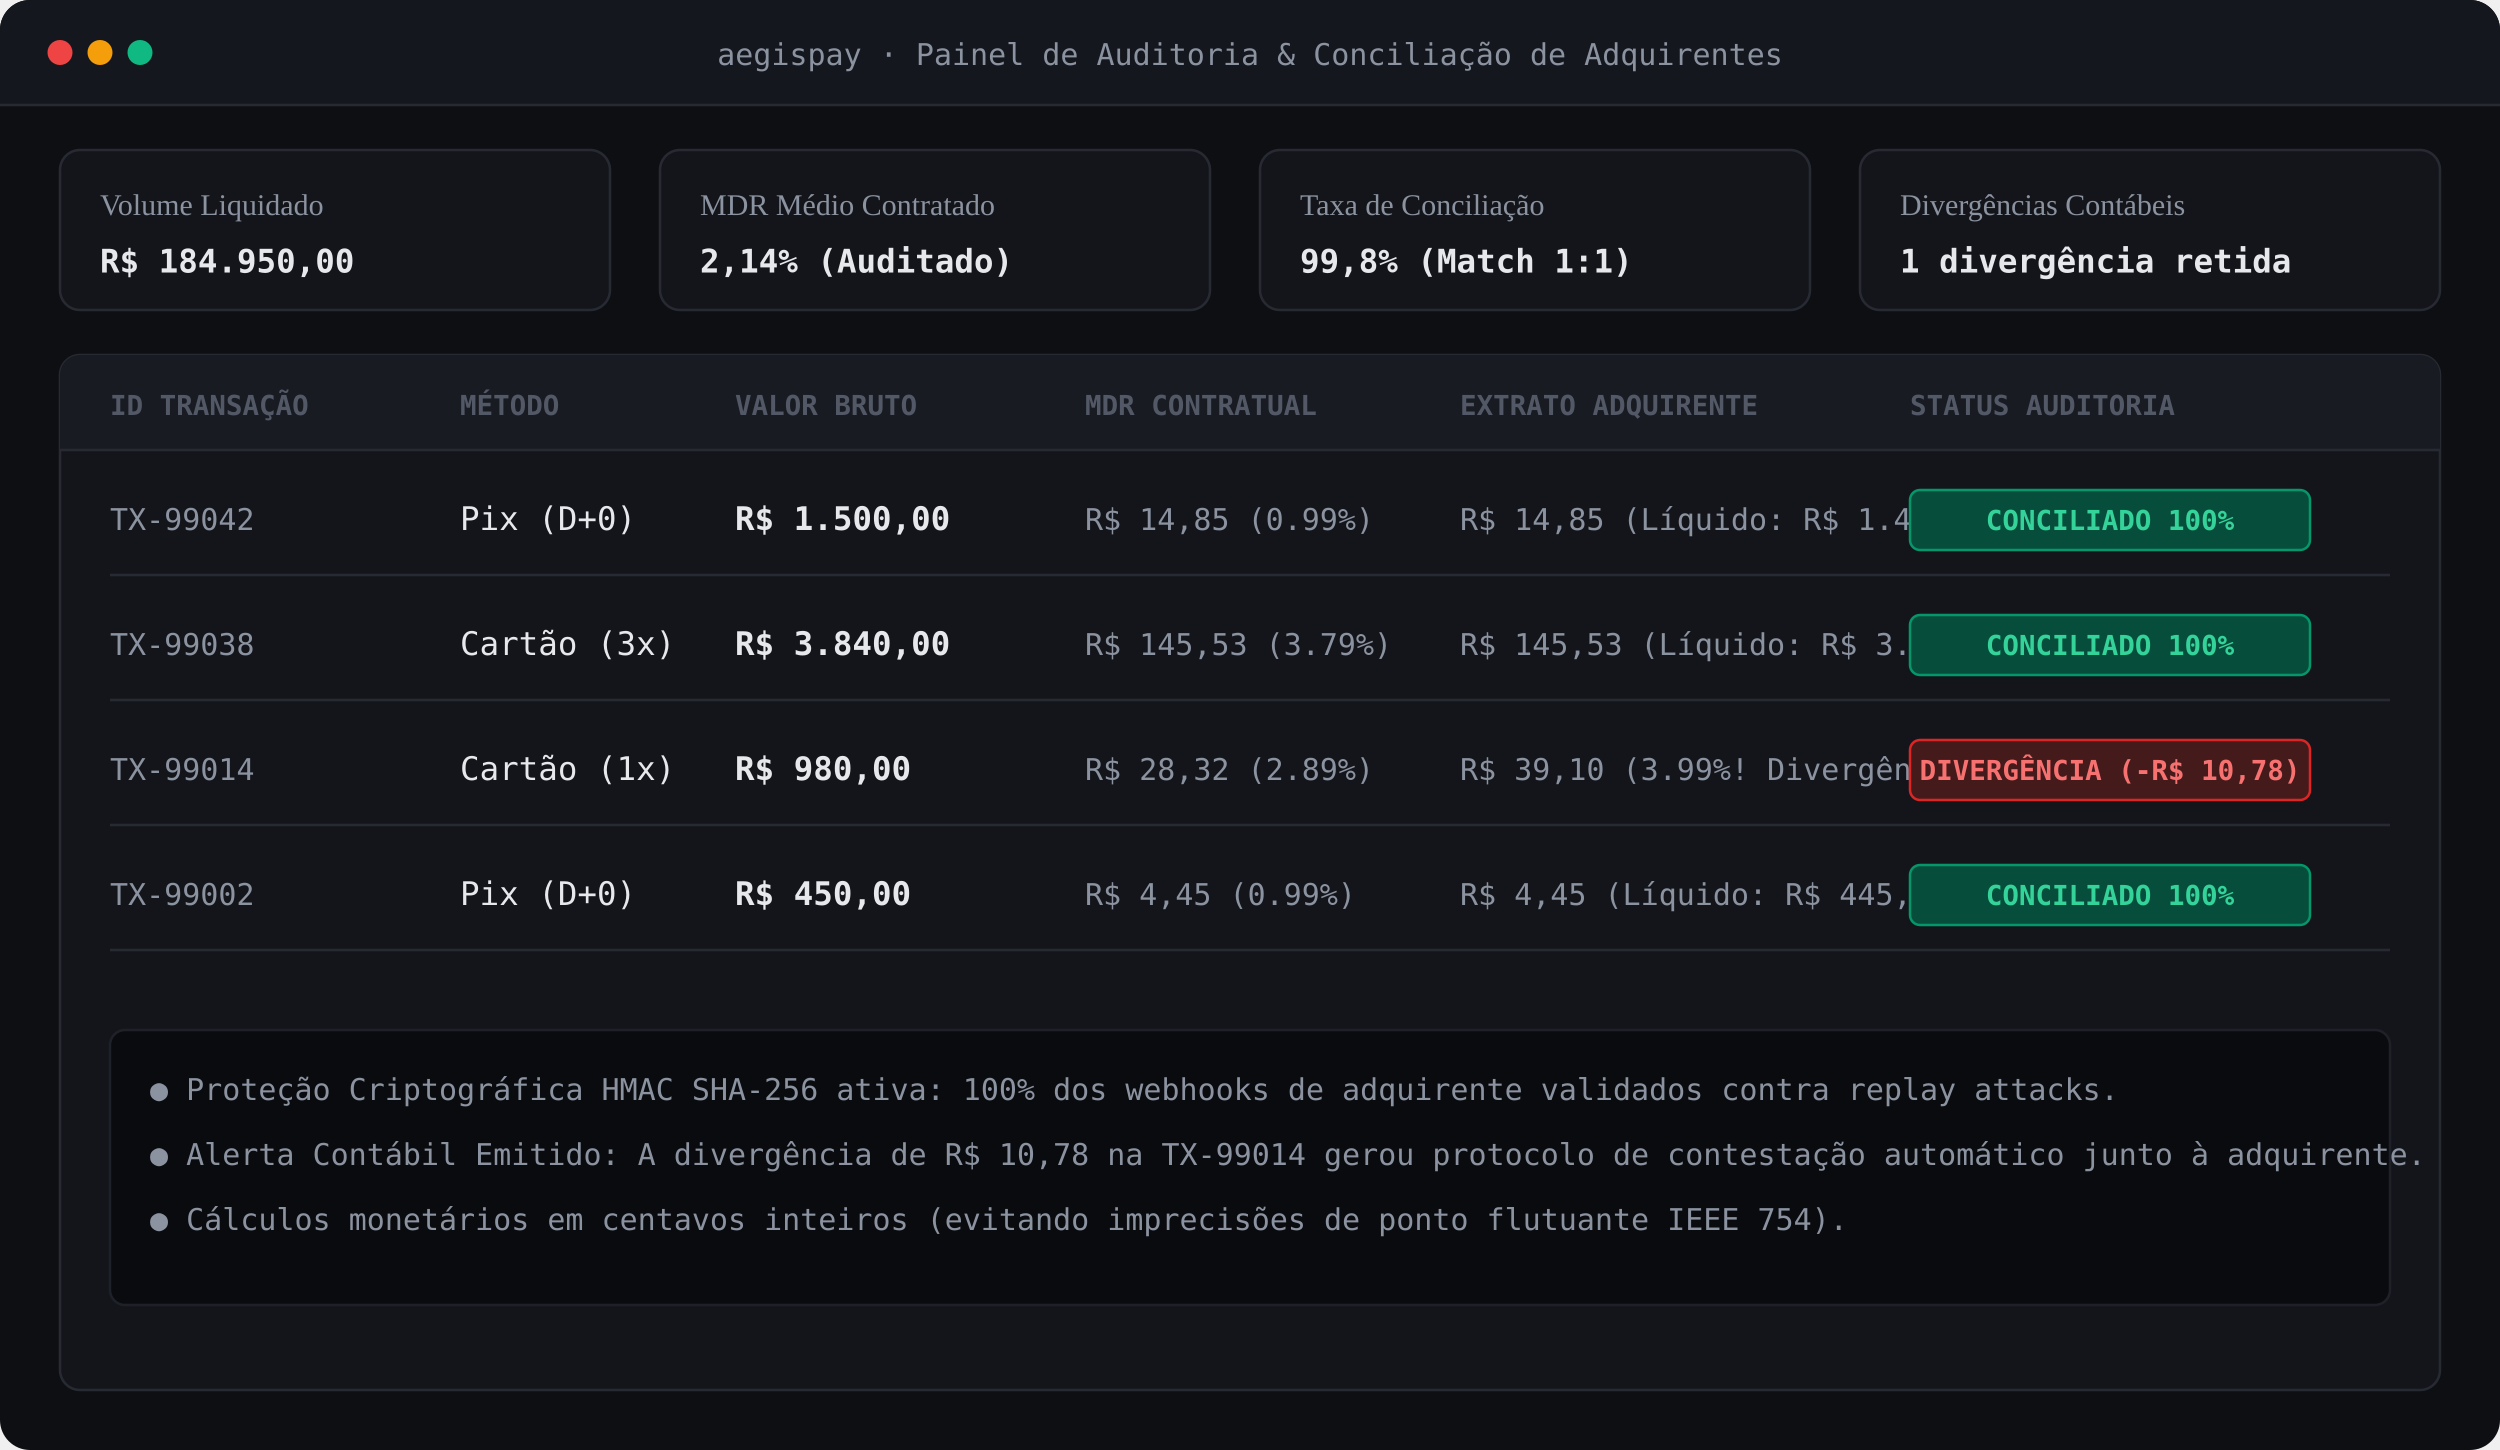
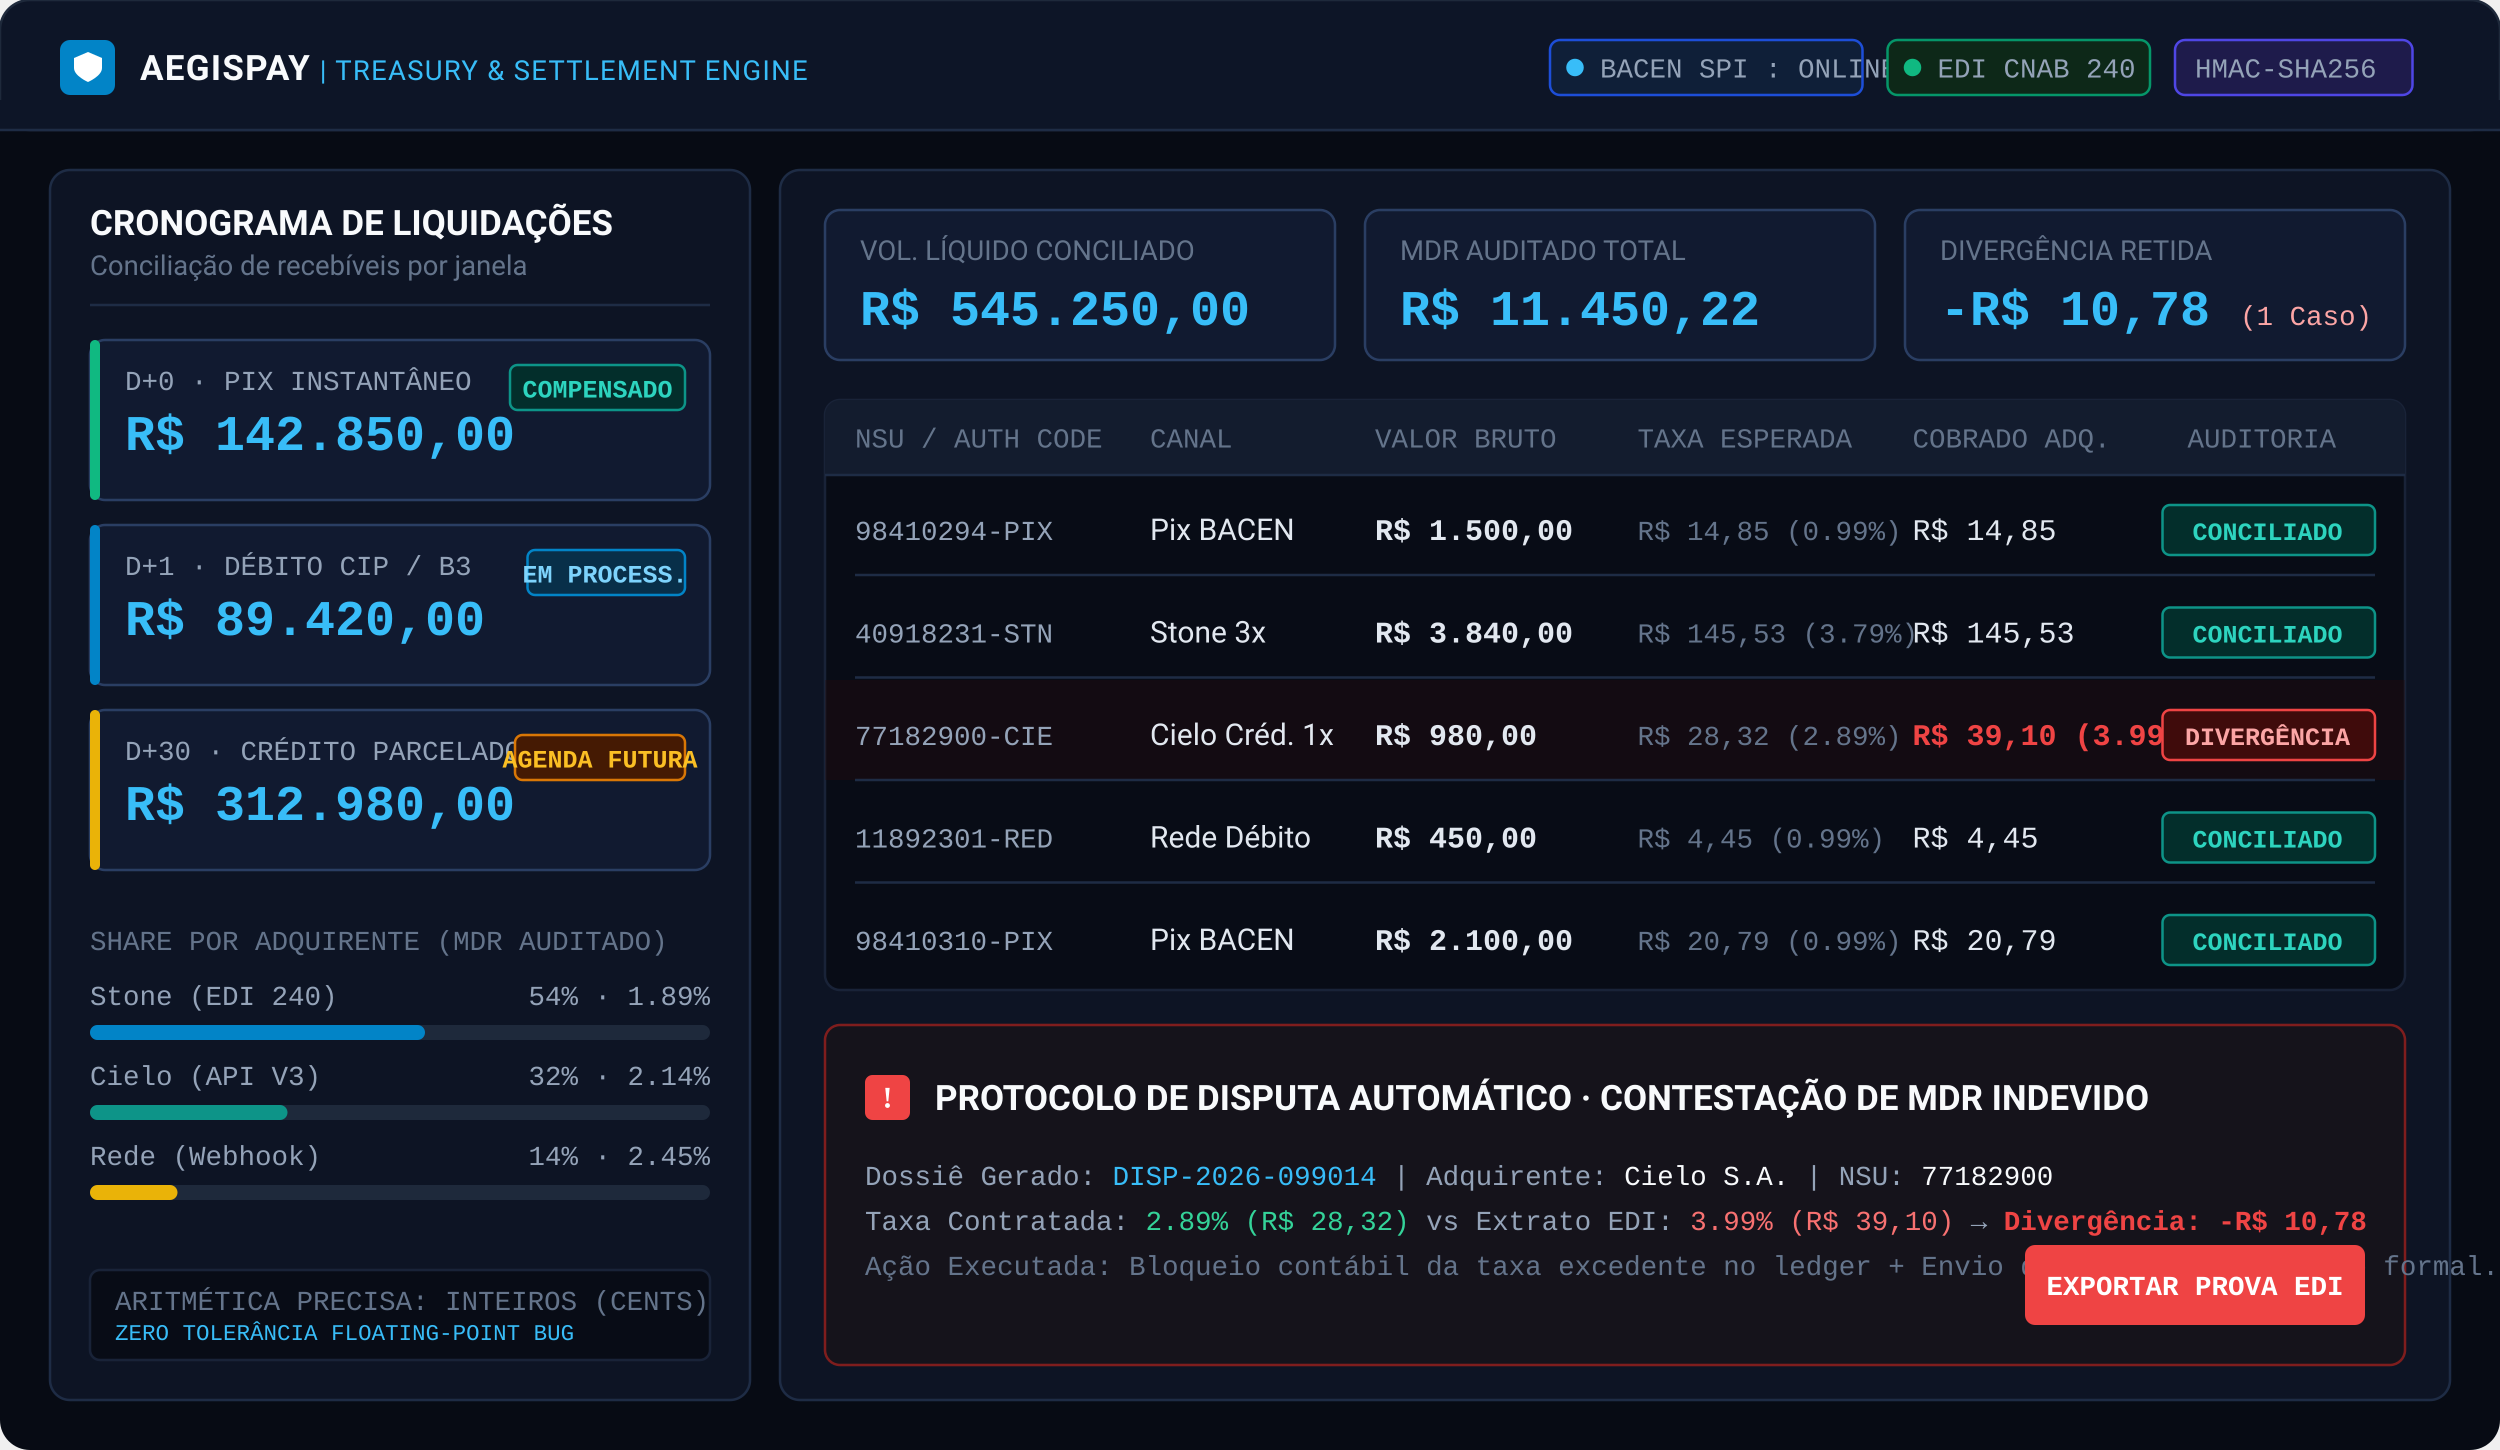
<svg xmlns="http://www.w3.org/2000/svg" viewBox="0 0 1000 580" width="100%" height="100%">
  <defs>
    <style>
-       .bg { fill: #0d0f12; }
-       .surface { fill: #13151a; stroke: #272a33; stroke-width: 1; }
-       .inner-box { fill: #0a0b0e; stroke: #1e2129; stroke-width: 1; }
-       .mono { font-family: ui-monospace, SFMono-Regular, Consolas, monospace; }
-       .text-sec { fill: #8b92a0; font-size: 12px; }
-       .text-pri { fill: #e6e8ec; font-size: 13px; }
-       .text-dim { fill: #525866; font-size: 11px; }
-       .badge-green { fill: #064e3b; stroke: #059669; }
-       .badge-text-green { fill: #34d399; font-size: 11px; font-weight: 600; }
-       .badge-red { fill: #451a1a; stroke: #dc2626; }
-       .badge-text-red { fill: #f87171; font-size: 11px; font-weight: 600; }
-       .dot-red { fill: #ef4444; }
-       .dot-yellow { fill: #f59e0b; }
-       .dot-green { fill: #10b981; }
-       .bar-line { stroke: #272a33; stroke-width: 1; }
+       .bg { fill: #070b14; }
+       .nav-bg { fill: #0d1527; stroke: #1e293b; stroke-width: 1; }
+       .card-bg { fill: #0d1424; stroke: #1e2c45; stroke-width: 1; }
+       .card-accent { fill: #111a30; stroke: #2a3e63; stroke-width: 1; }
+       .inner-box { fill: #080c16; stroke: #192338; stroke-width: 1; }
+       .mono { font-family: ui-monospace, SFMono-Regular, Consolas, "Liberation Mono", Menlo, monospace; font-feature-settings: "tnum" 1; }
+       .sans { font-family: -apple-system, BlinkMacSystemFont, "Segoe UI", Roboto, Helvetica, Arial, sans-serif; }
+       .text-title { fill: #f8fafc; font-size: 14px; font-weight: 600; }
+       .text-sub { fill: #94a3b8; font-size: 11px; }
+       .text-muted { fill: #64748b; font-size: 11px; }
+       .text-num-lg { fill: #38bdf8; font-size: 20px; font-weight: 700; }
+       .text-val { fill: #e2e8f0; font-size: 12px; }
+       .badge-spi { fill: #032e2b; stroke: #0d9488; }
+       .badge-spi-text { fill: #2dd4bf; font-size: 10px; font-weight: 700; }
+       .badge-warn { fill: #451a03; stroke: #d97706; }
+       .badge-warn-text { fill: #fbbf24; font-size: 10px; font-weight: 700; }
+       .badge-alert { fill: #3f0b0b; stroke: #ef4444; }
+       .badge-alert-text { fill: #fca5a5; font-size: 10px; font-weight: 700; }
+       .div-line { stroke: #1e2c45; stroke-width: 1; }
+       .bar-active { fill: #0284c7; }
+       .bar-pending { fill: #334155; }
    </style>
  </defs>
  <rect width="1000" height="580" rx="12" class="bg" />
-   <rect width="1000" height="42" rx="12" fill="#14171d" />
-   <rect y="30" width="1000" height="12" fill="#14171d" />
-   <circle cx="24" cy="21" r="5" class="dot-red" />
-   <circle cx="40" cy="21" r="5" class="dot-yellow" />
-   <circle cx="56" cy="21" r="5" class="dot-green" />
-   <text x="500" y="26" text-anchor="middle" class="mono text-sec">aegispay · Painel de Auditoria &amp; Conciliação de Adquirentes</text>
-   <line x1="0" y1="42" x2="1000" y2="42" class="bar-line" />
-   <g transform="translate(24, 60)">
-     <rect width="220" height="64" rx="8" class="surface" />
-     <text x="16" y="26" class="text-sec">Volume Liquidado</text>
-     <text x="16" y="49" class="mono text-pri" font-weight="600">R$ 184.950,00</text>
-     <rect x="240" width="220" height="64" rx="8" class="surface" />
-     <text x="256" y="26" class="text-sec">MDR Médio Contratado</text>
-     <text x="256" y="49" class="mono text-pri" font-weight="600">2,14% (Auditado)</text>
-     <rect x="480" width="220" height="64" rx="8" class="surface" />
-     <text x="496" y="26" class="text-sec">Taxa de Conciliação</text>
-     <text x="496" y="49" class="mono text-pri" font-weight="600">99,8% (Match 1:1)</text>
-     <rect x="720" width="232" height="64" rx="8" class="surface" />
-     <text x="736" y="26" class="text-sec">Divergências Contábeis</text>
-     <text x="736" y="49" class="mono text-pri" font-weight="600" fill="#f87171">1 divergência retida</text>
+   <rect width="1000" height="52" rx="12" class="nav-bg" />
+   <rect y="40" width="1000" height="12" fill="#0d1527" />
+   <g transform="translate(24, 16)">
+     <rect width="22" height="22" rx="4" fill="#0284c7" />
+     <path d="M11 4 L18 7 V12 C18 16 11 19 11 19 C11 19 4 16 4 12 V7 Z" fill="#ffffff" transform="scale(0.8) translate(3, 2)" />
+     <text x="32" y="16" class="sans text-title" letter-spacing="0.5">AEGISPAY <tspan fill="#38bdf8" font-size="11px" font-weight="400">| TREASURY &amp; SETTLEMENT ENGINE</tspan>
+     </text>
  </g>
-   <g transform="translate(24, 142)">
-     <rect width="952" height="414" rx="8" class="surface" />
-     <rect width="952" height="38" rx="8" fill="#181b22" />
-     <rect y="26" width="952" height="12" fill="#181b22" />
-     <text x="20" y="24" class="mono text-dim" font-weight="600">ID TRANSAÇÃO</text>
-     <text x="160" y="24" class="mono text-dim" font-weight="600">MÉTODO</text>
-     <text x="270" y="24" class="mono text-dim" font-weight="600">VALOR BRUTO</text>
-     <text x="410" y="24" class="mono text-dim" font-weight="600">MDR CONTRATUAL</text>
-     <text x="560" y="24" class="mono text-dim" font-weight="600">EXTRATO ADQUIRENTE</text>
-     <text x="740" y="24" class="mono text-dim" font-weight="600">STATUS AUDITORIA</text>
-     <line x1="0" y1="38" x2="952" y2="38" class="bar-line" />
-     <g transform="translate(0, 38)">
-       <text x="20" y="32" class="mono text-sec">TX-99042</text>
-       <text x="160" y="32" class="mono text-pri">Pix (D+0)</text>
-       <text x="270" y="32" class="mono text-pri" font-weight="600">R$ 1.500,00</text>
-       <text x="410" y="32" class="mono text-sec">R$ 14,85 (0.99%)</text>
-       <text x="560" y="32" class="mono text-sec">R$ 14,85 (Líquido: R$ 1.485,15)</text>
-       <rect x="740" y="16" width="160" height="24" rx="4" class="badge-green" stroke-width="1" />
-       <text x="820" y="32" text-anchor="middle" class="mono badge-text-green">CONCILIADO 100%</text>
+   <g transform="translate(620, 16)">
+     <rect width="125" height="22" rx="4" fill="#0f1f38" stroke="#1d4ed8" stroke-width="1" />
+     <circle cx="10" cy="11" r="3.5" fill="#38bdf8" />
+     <text x="20" y="15" class="mono text-sub" fill="#93c5fd" font-size="10px">BACEN SPI : ONLINE</text>
+     <rect x="135" width="105" height="22" rx="4" fill="#0d2818" stroke="#059669" stroke-width="1" />
+     <circle cx="145" cy="11" r="3.5" fill="#10b981" />
+     <text x="155" y="15" class="mono text-sub" fill="#6ee7b7" font-size="10px">EDI CNAB 240</text>
+     <rect x="250" width="95" height="22" rx="4" fill="#1e1b4b" stroke="#4f46e5" stroke-width="1" />
+     <text x="258" y="15" class="mono text-sub" fill="#c7d2fe" font-size="10px">HMAC-SHA256</text>
+   </g>
+   <line x1="0" y1="52" x2="1000" y2="52" class="div-line" />
+   <g transform="translate(20, 68)">
+     <rect width="280" height="492" rx="8" class="card-bg" />
+     <text x="16" y="26" class="sans text-title" font-size="12px">CRONOGRAMA DE LIQUIDAÇÕES</text>
+     <text x="16" y="42" class="sans text-muted">Conciliação de recebíveis por janela</text>
+     <line x1="16" y1="54" x2="264" y2="54" class="div-line" />
+     <g transform="translate(16, 68)">
+       <rect width="248" height="64" rx="6" class="card-accent" />
+       <rect x="0" y="0" width="4" height="64" rx="2" fill="#10b981" />
+       <text x="14" y="20" class="mono text-sub" fill="#34d399">D+0 · PIX INSTANTÂNEO</text>
+       <text x="14" y="44" class="mono text-num-lg" font-size="16px" fill="#f8fafc">R$ 142.850,00</text>
+       <rect x="168" y="10" width="70" height="18" rx="3" class="badge-spi" />
+       <text x="203" y="23" text-anchor="middle" class="mono badge-spi-text">COMPENSADO</text>
    </g>
-     <line x1="20" y1="88" x2="932" y2="88" class="bar-line" />
-     <g transform="translate(0, 88)">
-       <text x="20" y="32" class="mono text-sec">TX-99038</text>
-       <text x="160" y="32" class="mono text-pri">Cartão (3x)</text>
-       <text x="270" y="32" class="mono text-pri" font-weight="600">R$ 3.840,00</text>
-       <text x="410" y="32" class="mono text-sec">R$ 145,53 (3.79%)</text>
-       <text x="560" y="32" class="mono text-sec">R$ 145,53 (Líquido: R$ 3.694,47)</text>
-       <rect x="740" y="16" width="160" height="24" rx="4" class="badge-green" stroke-width="1" />
-       <text x="820" y="32" text-anchor="middle" class="mono badge-text-green">CONCILIADO 100%</text>
+     <g transform="translate(16, 142)">
+       <rect width="248" height="64" rx="6" class="card-accent" />
+       <rect x="0" y="0" width="4" height="64" rx="2" fill="#0284c7" />
+       <text x="14" y="20" class="mono text-sub" fill="#38bdf8">D+1 · DÉBITO CIP / B3</text>
+       <text x="14" y="44" class="mono text-num-lg" font-size="16px" fill="#f8fafc">R$ 89.420,00</text>
+       <rect x="175" y="10" width="63" height="18" rx="3" fill="#082f49" stroke="#0284c7" stroke-width="1" />
+       <text x="206" y="23" text-anchor="middle" class="mono" fill="#7dd3fc" font-size="10px" font-weight="700">EM PROCESS.</text>
    </g>
-     <line x1="20" y1="138" x2="932" y2="138" class="bar-line" />
-     <g transform="translate(0, 138)">
-       <text x="20" y="32" class="mono text-sec">TX-99014</text>
-       <text x="160" y="32" class="mono text-pri">Cartão (1x)</text>
-       <text x="270" y="32" class="mono text-pri" font-weight="600">R$ 980,00</text>
-       <text x="410" y="32" class="mono text-sec">R$ 28,32 (2.89%)</text>
-       <text x="560" y="32" class="mono text-sec" fill="#f87171">R$ 39,10 (3.99%! Divergência)</text>
-       <rect x="740" y="16" width="160" height="24" rx="4" class="badge-red" stroke-width="1" />
-       <text x="820" y="32" text-anchor="middle" class="mono badge-text-red">DIVERGÊNCIA (-R$ 10,78)</text>
+     <g transform="translate(16, 216)">
+       <rect width="248" height="64" rx="6" class="card-accent" />
+       <rect x="0" y="0" width="4" height="64" rx="2" fill="#eab308" />
+       <text x="14" y="20" class="mono text-sub" fill="#fde047">D+30 · CRÉDITO PARCELADO</text>
+       <text x="14" y="44" class="mono text-num-lg" font-size="16px" fill="#f8fafc">R$ 312.980,00</text>
+       <rect x="170" y="10" width="68" height="18" rx="3" class="badge-warn" />
+       <text x="204" y="23" text-anchor="middle" class="mono badge-warn-text">AGENDA FUTURA</text>
    </g>
-     <line x1="20" y1="188" x2="932" y2="188" class="bar-line" />
-     <g transform="translate(0, 188)">
-       <text x="20" y="32" class="mono text-sec">TX-99002</text>
-       <text x="160" y="32" class="mono text-pri">Pix (D+0)</text>
-       <text x="270" y="32" class="mono text-pri" font-weight="600">R$ 450,00</text>
-       <text x="410" y="32" class="mono text-sec">R$ 4,45 (0.99%)</text>
-       <text x="560" y="32" class="mono text-sec">R$ 4,45 (Líquido: R$ 445,55)</text>
-       <rect x="740" y="16" width="160" height="24" rx="4" class="badge-green" stroke-width="1" />
-       <text x="820" y="32" text-anchor="middle" class="mono badge-text-green">CONCILIADO 100%</text>
+     <g transform="translate(16, 296)">
+       <text x="0" y="16" class="mono text-muted" font-size="10px">SHARE POR ADQUIRENTE (MDR AUDITADO)</text>
+       <text x="0" y="38" class="mono text-sub">Stone (EDI 240)</text>
+       <text x="248" y="38" text-anchor="end" class="mono text-sub">54% · 1.89%</text>
+       <rect x="0" y="46" width="248" height="6" rx="3" fill="#1e293b" />
+       <rect x="0" y="46" width="134" height="6" rx="3" fill="#0284c7" />
+       <text x="0" y="70" class="mono text-sub">Cielo (API V3)</text>
+       <text x="248" y="70" text-anchor="end" class="mono text-sub">32% · 2.14%</text>
+       <rect x="0" y="78" width="248" height="6" rx="3" fill="#1e293b" />
+       <rect x="0" y="78" width="79" height="6" rx="3" fill="#0d9488" />
+       <text x="0" y="102" class="mono text-sub">Rede (Webhook)</text>
+       <text x="248" y="102" text-anchor="end" class="mono text-sub">14% · 2.45%</text>
+       <rect x="0" y="110" width="248" height="6" rx="3" fill="#1e293b" />
+       <rect x="0" y="110" width="35" height="6" rx="3" fill="#eab308" />
    </g>
-     <line x1="20" y1="238" x2="932" y2="238" class="bar-line" />
-     <g transform="translate(20, 270)">
-       <rect width="912" height="110" rx="6" class="inner-box" />
-       <text x="16" y="28" class="mono text-sec">● Proteção Criptográfica HMAC SHA-256 ativa: 100% dos webhooks de adquirente validados contra replay attacks.</text>
-       <text x="16" y="54" class="mono text-sec">● Alerta Contábil Emitido: A divergência de R$ 10,78 na TX-99014 gerou protocolo de contestação automático junto à adquirente.</text>
-       <text x="16" y="80" class="mono text-sec">● Cálculos monetários em centavos inteiros (evitando imprecisões de ponto flutuante IEEE 754).</text>
+     <g transform="translate(16, 440)">
+       <rect width="248" height="36" rx="4" class="inner-box" />
+       <text x="10" y="16" class="mono text-muted" font-size="9px">ARITMÉTICA PRECISA: INTEIROS (CENTS)</text>
+       <text x="10" y="28" class="mono" fill="#38bdf8" font-size="9px">ZERO TOLERÂNCIA FLOATING-POINT BUG</text>
+     </g>
+   </g>
+   <g transform="translate(312, 68)">
+     <rect width="668" height="492" rx="8" class="card-bg" />
+     <g transform="translate(18, 16)">
+       <rect width="204" height="60" rx="6" class="card-accent" />
+       <text x="14" y="20" class="sans text-muted">VOL. LÍQUIDO CONCILIADO</text>
+       <text x="14" y="46" class="mono text-num-lg" fill="#38bdf8">R$ 545.250,00</text>
+       <rect x="216" width="204" height="60" rx="6" class="card-accent" />
+       <text x="230" y="20" class="sans text-muted">MDR AUDITADO TOTAL</text>
+       <text x="230" y="46" class="mono text-num-lg" fill="#f8fafc">R$ 11.450,22</text>
+       <rect x="432" width="200" height="60" rx="6" class="card-accent" />
+       <text x="446" y="20" class="sans text-muted">DIVERGÊNCIA RETIDA</text>
+       <text x="446" y="46" class="mono text-num-lg" fill="#ef4444">-R$ 10,78 <tspan font-size="11px" font-weight="400" fill="#fca5a5">(1 Caso)</tspan>
+       </text>
+     </g>
+     <g transform="translate(18, 92)">
+       <rect width="632" height="236" rx="6" class="inner-box" />
+       <rect width="632" height="30" rx="6" fill="#131c2e" />
+       <rect y="20" width="632" height="10" fill="#131c2e" />
+       <text x="12" y="19" class="mono text-muted" font-size="10px">NSU / AUTH CODE</text>
+       <text x="130" y="19" class="mono text-muted" font-size="10px">CANAL</text>
+       <text x="220" y="19" class="mono text-muted" font-size="10px">VALOR BRUTO</text>
+       <text x="325" y="19" class="mono text-muted" font-size="10px">TAXA ESPERADA</text>
+       <text x="435" y="19" class="mono text-muted" font-size="10px">COBRADO ADQ.</text>
+       <text x="545" y="19" class="mono text-muted" font-size="10px">AUDITORIA</text>
+       <line x1="0" y1="30" x2="632" y2="30" class="div-line" />
+       <g transform="translate(0, 30)">
+         <text x="12" y="26" class="mono text-sub">98410294-PIX</text>
+         <text x="130" y="26" class="sans text-val">Pix BACEN</text>
+         <text x="220" y="26" class="mono text-val" font-weight="600">R$ 1.500,00</text>
+         <text x="325" y="26" class="mono text-muted">R$ 14,85 (0.99%)</text>
+         <text x="435" y="26" class="mono text-val">R$ 14,85</text>
+         <rect x="535" y="12" width="85" height="20" rx="3" class="badge-spi" />
+         <text x="577" y="26" text-anchor="middle" class="mono badge-spi-text">CONCILIADO</text>
+         <line x1="12" y1="40" x2="620" y2="40" class="div-line" />
+       </g>
+       <g transform="translate(0, 71)">
+         <text x="12" y="26" class="mono text-sub">40918231-STN</text>
+         <text x="130" y="26" class="sans text-val">Stone 3x</text>
+         <text x="220" y="26" class="mono text-val" font-weight="600">R$ 3.840,00</text>
+         <text x="325" y="26" class="mono text-muted">R$ 145,53 (3.79%)</text>
+         <text x="435" y="26" class="mono text-val">R$ 145,53</text>
+         <rect x="535" y="12" width="85" height="20" rx="3" class="badge-spi" />
+         <text x="577" y="26" text-anchor="middle" class="mono badge-spi-text">CONCILIADO</text>
+         <line x1="12" y1="40" x2="620" y2="40" class="div-line" />
+       </g>
+       <g transform="translate(0, 112)">
+         <rect width="632" height="40" fill="#2d0a0a" fill-opacity="0.3" />
+         <text x="12" y="26" class="mono text-sub" fill="#fca5a5">77182900-CIE</text>
+         <text x="130" y="26" class="sans text-val">Cielo Créd. 1x</text>
+         <text x="220" y="26" class="mono text-val" font-weight="600">R$ 980,00</text>
+         <text x="325" y="26" class="mono text-muted">R$ 28,32 (2.89%)</text>
+         <text x="435" y="26" class="mono" fill="#ef4444" font-weight="700">R$ 39,10 (3.99%)</text>
+         <rect x="535" y="12" width="85" height="20" rx="3" class="badge-alert" />
+         <text x="577" y="26" text-anchor="middle" class="mono badge-alert-text">DIVERGÊNCIA</text>
+         <line x1="12" y1="40" x2="620" y2="40" class="div-line" />
+       </g>
+       <g transform="translate(0, 153)">
+         <text x="12" y="26" class="mono text-sub">11892301-RED</text>
+         <text x="130" y="26" class="sans text-val">Rede Débito</text>
+         <text x="220" y="26" class="mono text-val" font-weight="600">R$ 450,00</text>
+         <text x="325" y="26" class="mono text-muted">R$ 4,45 (0.99%)</text>
+         <text x="435" y="26" class="mono text-val">R$ 4,45</text>
+         <rect x="535" y="12" width="85" height="20" rx="3" class="badge-spi" />
+         <text x="577" y="26" text-anchor="middle" class="mono badge-spi-text">CONCILIADO</text>
+         <line x1="12" y1="40" x2="620" y2="40" class="div-line" />
+       </g>
+       <g transform="translate(0, 194)">
+         <text x="12" y="26" class="mono text-sub">98410310-PIX</text>
+         <text x="130" y="26" class="sans text-val">Pix BACEN</text>
+         <text x="220" y="26" class="mono text-val" font-weight="600">R$ 2.100,00</text>
+         <text x="325" y="26" class="mono text-muted">R$ 20,79 (0.99%)</text>
+         <text x="435" y="26" class="mono text-val">R$ 20,79</text>
+         <rect x="535" y="12" width="85" height="20" rx="3" class="badge-spi" />
+         <text x="577" y="26" text-anchor="middle" class="mono badge-spi-text">CONCILIADO</text>
+       </g>
+     </g>
+     <g transform="translate(18, 342)">
+       <rect width="632" height="136" rx="6" fill="#15131b" stroke="#7f1d1d" stroke-width="1" />
+       <g transform="translate(16, 20)">
+         <rect width="18" height="18" rx="3" fill="#ef4444" />
+         <text x="9" y="13" text-anchor="middle" fill="#ffffff" font-weight="900" font-size="12px">!</text>
+         <text x="28" y="14" class="sans text-title" font-size="12px" fill="#fca5a5">PROTOCOLO DE DISPUTA AUTOMÁTICO · CONTESTAÇÃO DE MDR INDEVIDO</text>
+       </g>
+       <g transform="translate(16, 50)">
+         <text x="0" y="14" class="mono text-sub" fill="#cbd5e1">Dossiê Gerado: <tspan fill="#38bdf8">DISP-2026-099014</tspan> | Adquirente: <tspan fill="#f8fafc">Cielo S.A.</tspan> | NSU: <tspan fill="#f8fafc">77182900</tspan>
+         </text>
+         <text x="0" y="32" class="mono text-sub" fill="#cbd5e1">Taxa Contratada: <tspan fill="#34d399">2.89% (R$ 28,32)</tspan> vs Extrato EDI: <tspan fill="#f87171">3.99% (R$ 39,10)</tspan> → <tspan fill="#ef4444" font-weight="700">Divergência: -R$ 10,78</tspan>
+         </text>
+         <text x="0" y="50" class="mono text-muted">Ação Executada: Bloqueio contábil da taxa excedente no ledger + Envio de webhook de estorno formal.</text>
+       </g>
+       <g transform="translate(480, 88)">
+         <rect width="136" height="32" rx="4" fill="#ef4444" />
+         <text x="68" y="20" text-anchor="middle" class="mono" fill="#ffffff" font-size="11px" font-weight="700">EXPORTAR PROVA EDI</text>
+       </g>
    </g>
  </g>
</svg>
